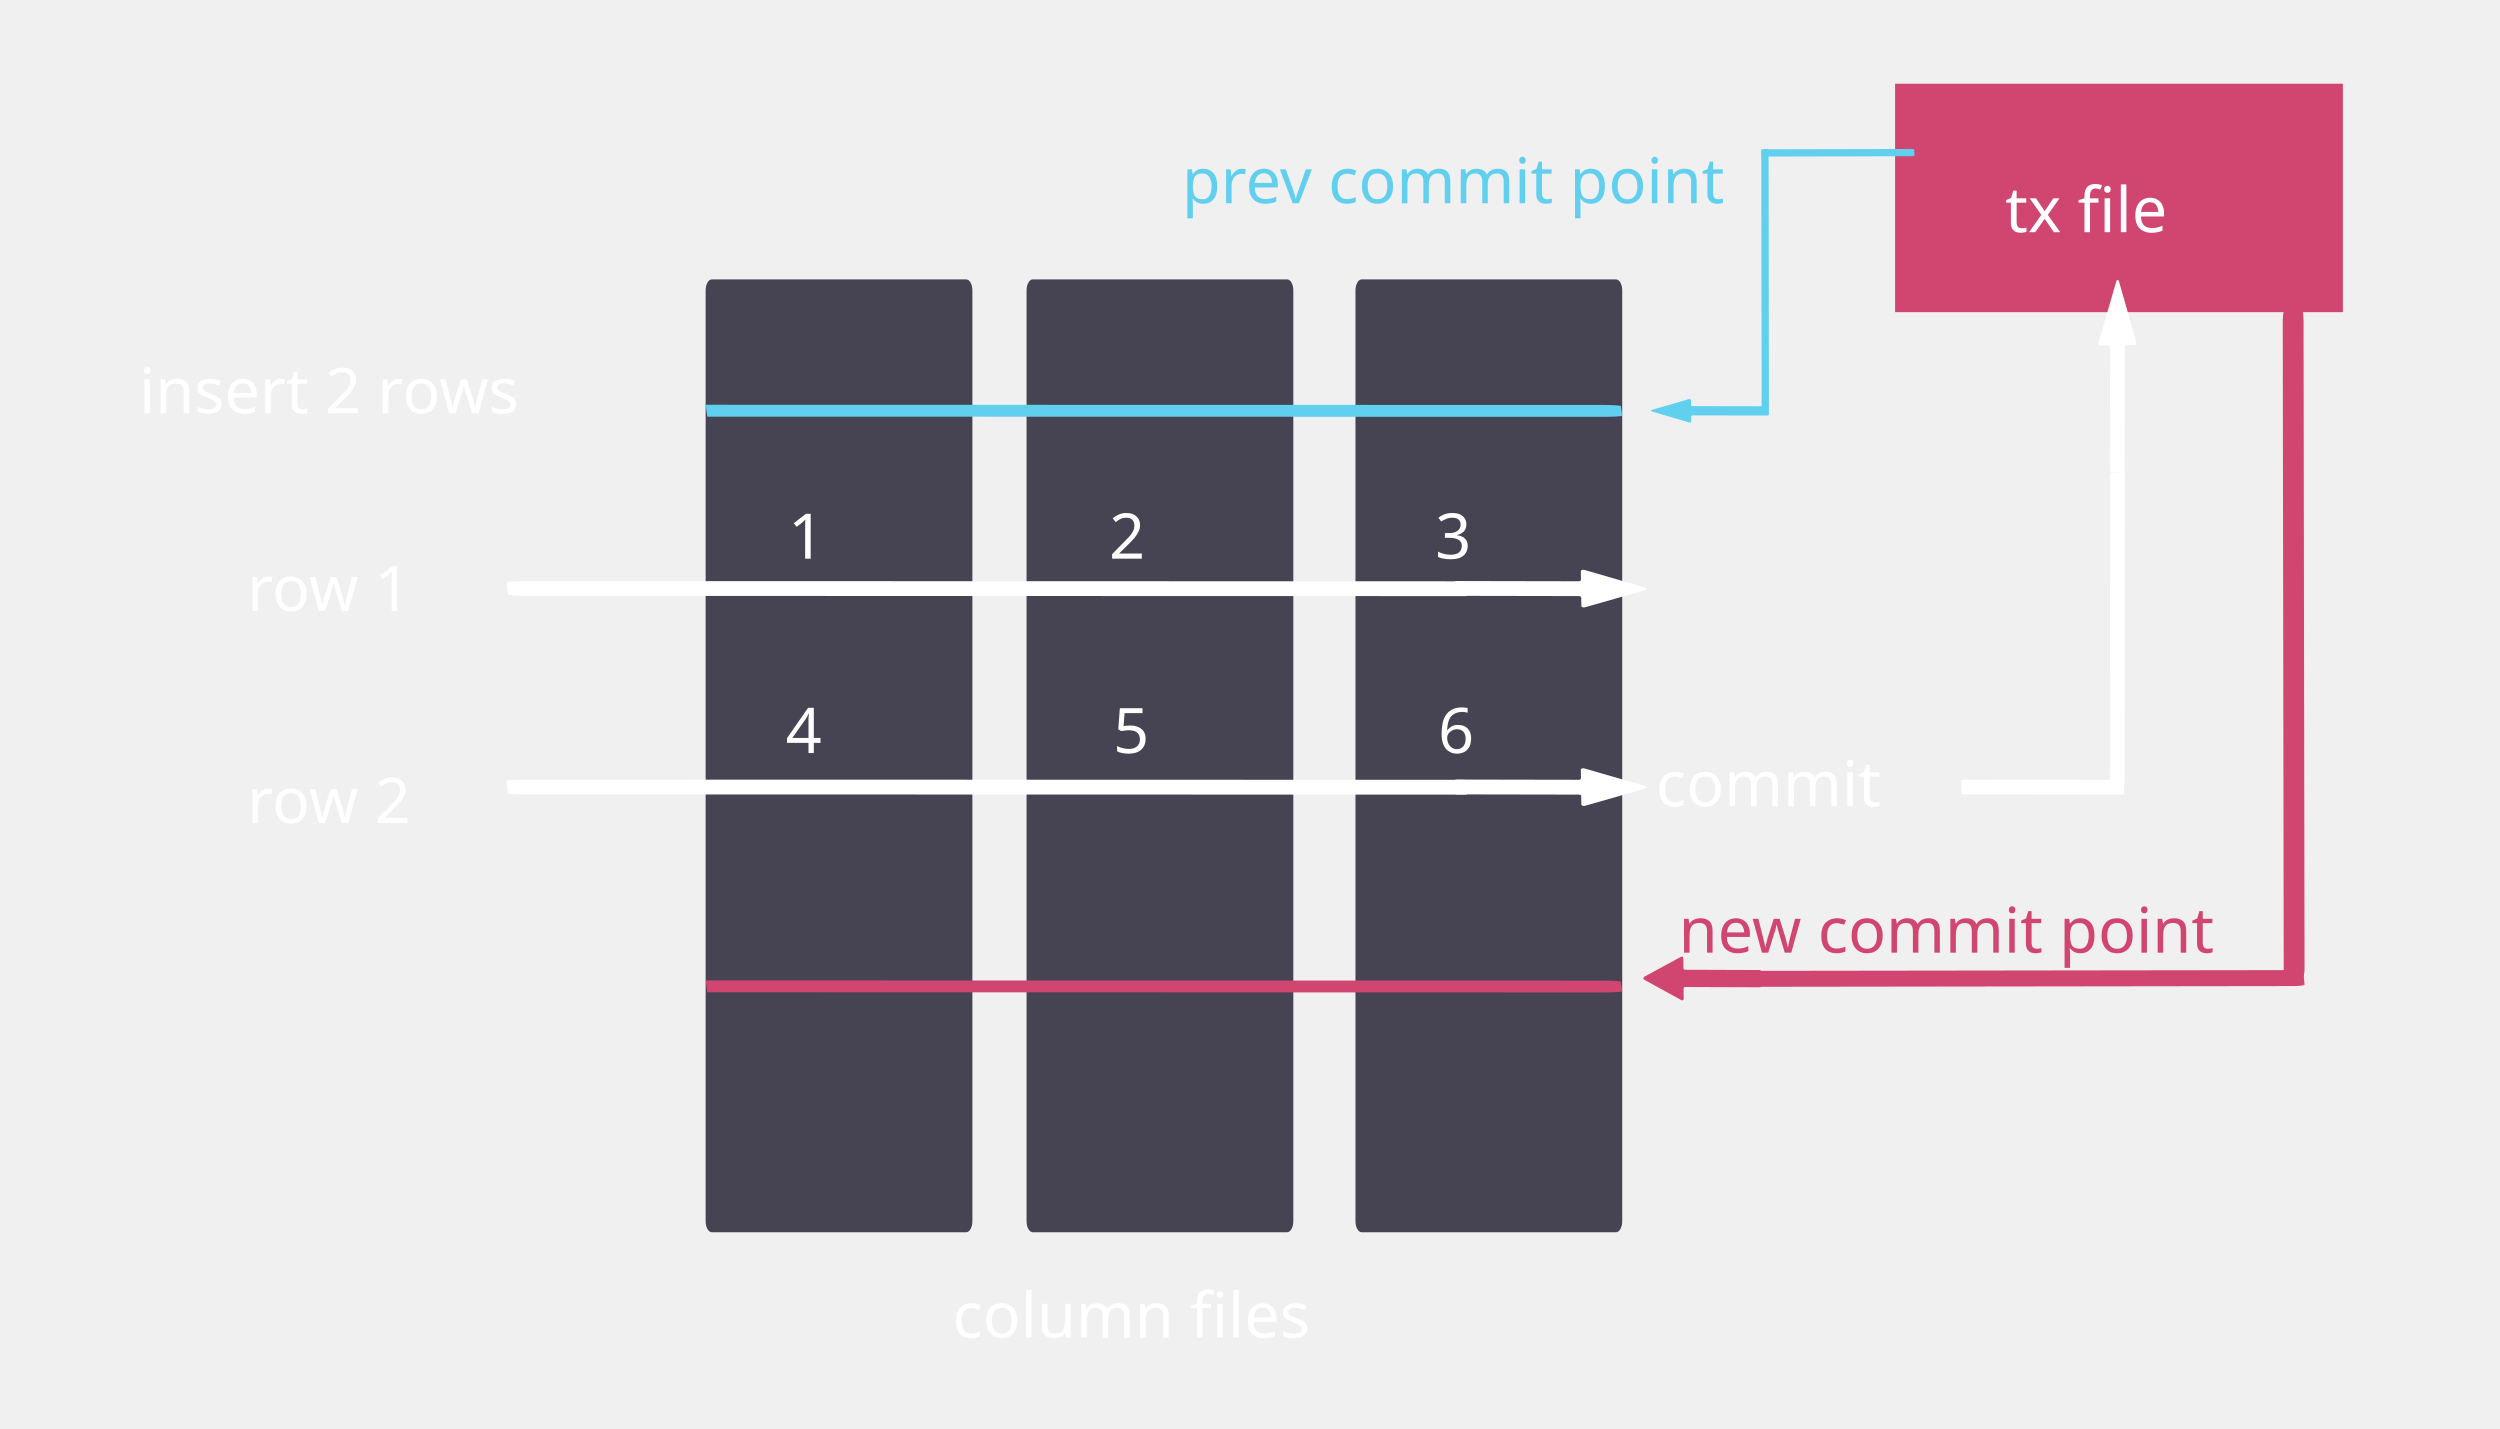
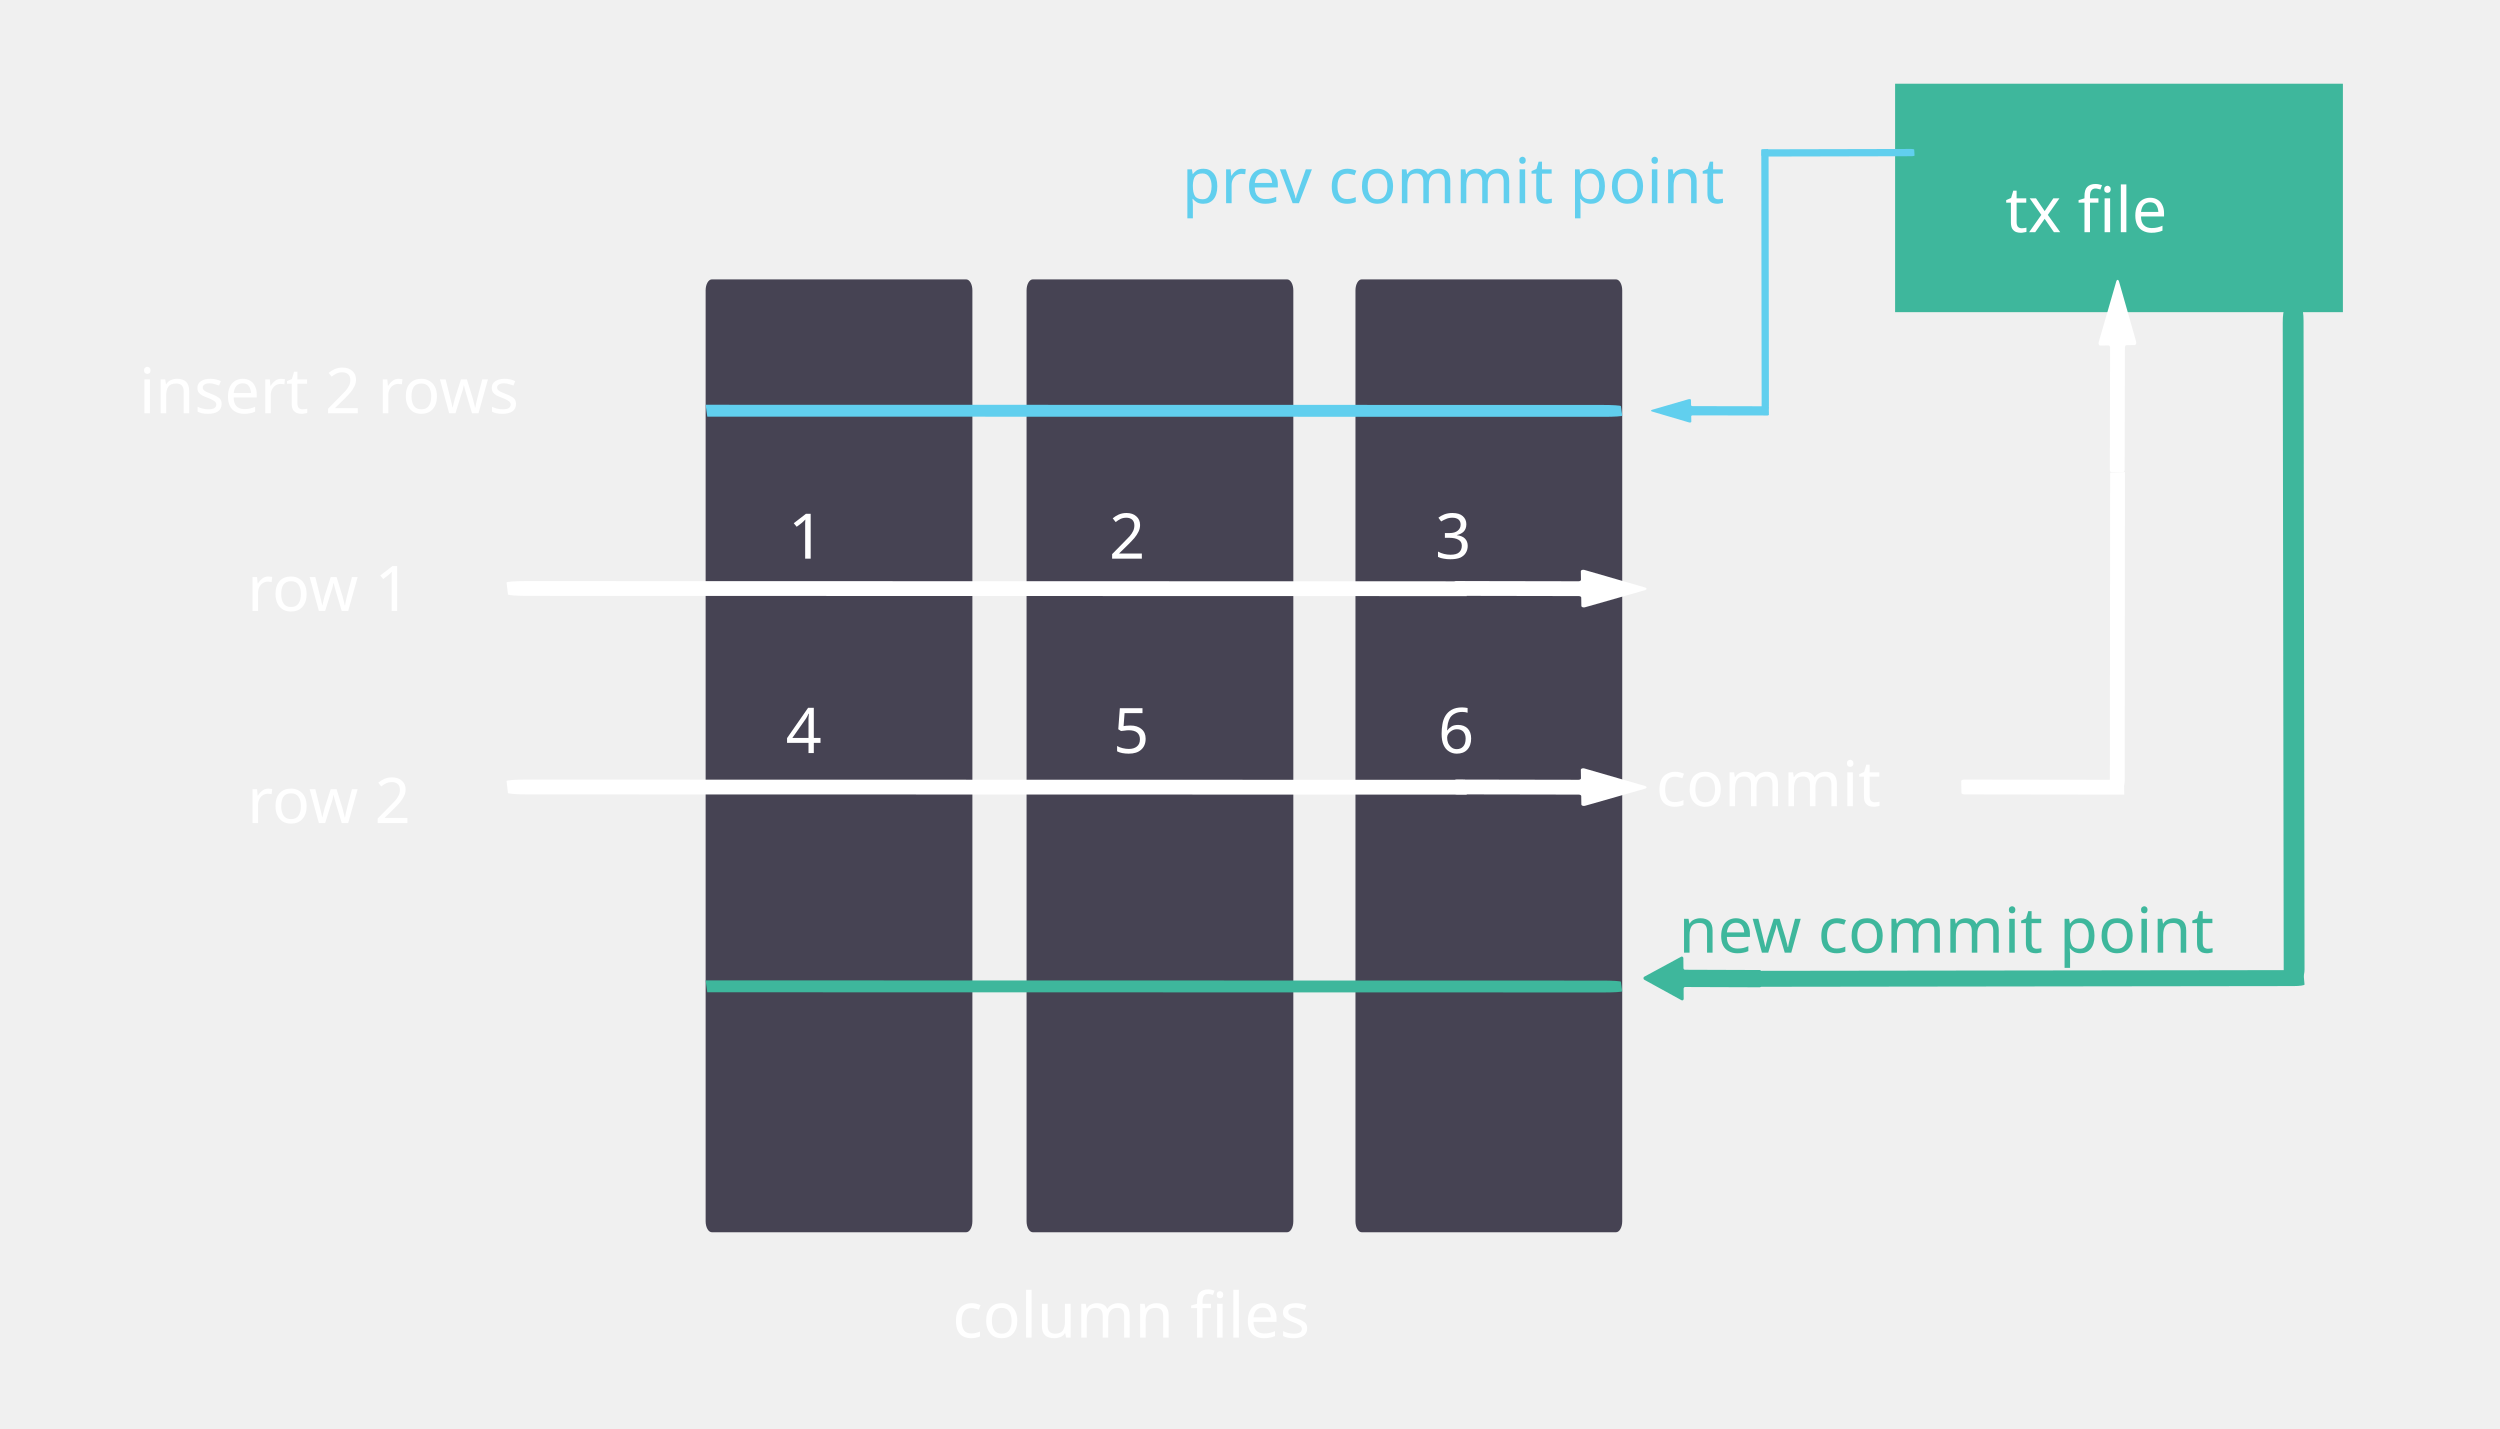
<svg xmlns="http://www.w3.org/2000/svg" xmlns:ns1="http://vectornator.io" height="100%" style="fill-rule:evenodd;clip-rule:evenodd;stroke-linecap:round;stroke-linejoin:round;" xml:space="preserve" width="100%" version="1.1" viewBox="0 0 198.45 113.4">
  <defs />
  <g id="layer1 copy" ns1:layerName="layer1 copy">
-     <text x="0" font-family="sans-serif" y="0" text-anchor="middle" ns1:text="new commit point" fill="#d14671" font-size="5" ns1:width="49.9339" opacity="1" transform="matrix(1 0 0 1 132.135 70.6244)">
+     <text x="0" font-family="sans-serif" y="0" text-anchor="middle" ns1:text="new commit point" fill="#3EB79C" font-size="5" ns1:width="49.9339" opacity="1" transform="matrix(1 0 0 1 132.135 70.6244)">
      <tspan x="24.967" y="5" textLength="38.904">
new commit point</tspan>
    </text>
    <path d="M56.509+22.177L76.692+22.177C76.966+22.177+77.188+22.567+77.188+23.048L77.188+96.946C77.188+97.427+76.966+97.817+76.692+97.817L56.509+97.817C56.235+97.817+56.013+97.427+56.013+96.946L56.013+23.048C56.013+22.567+56.235+22.177+56.509+22.177Z" opacity="1" fill="#464353" />
-     <path d="M150.433+6.646L185.979+6.646L185.979+6.646L185.979+24.779L185.979+24.779L150.433+24.779L150.433+24.779L150.433+6.646L150.433+6.646Z" opacity="1" fill="#d14671" />
+     <path d="M150.433+6.646L185.979+6.646L185.979+6.646L185.979+24.779L185.979+24.779L150.433+24.779L150.433+24.779L150.433+6.646L150.433+6.646Z" opacity="1" fill="#3EB79C" />
    <text x="0" font-family="sans-serif" y="0" text-anchor="middle" ns1:text="column files" fill="#ffffff" font-size="5" ns1:width="51.1341" opacity="1" transform="matrix(1 0 0 1 66.8257 101.181)">
      <tspan x="25.567" y="5" textLength="26.399">
column files</tspan>
    </text>
    <text x="0" font-family="sans-serif" y="0" text-anchor="middle" ns1:text="row 1" fill="#ffffff" font-size="5" ns1:width="47.1676" opacity="1" transform="matrix(1 0 0 1 5.12821 43.4965)">
      <tspan x="23.584" y="5" textLength="12.227">
row 1</tspan>
    </text>
    <path d="M81.985+22.177L102.168+22.177C102.442+22.177+102.664+22.567+102.664+23.048L102.664+96.946C102.664+97.427+102.442+97.817+102.168+97.817L81.985+97.817C81.711+97.817+81.489+97.427+81.489+96.946L81.489+23.048C81.489+22.567+81.711+22.177+81.985+22.177Z" opacity="1" fill="#464353" />
    <path d="M108.093+22.177L128.276+22.177C128.55+22.177+128.772+22.567+128.772+23.048L128.772+96.946C128.772+97.427+128.55+97.817+128.276+97.817L108.093+97.817C107.819+97.817+107.597+97.427+107.597+96.946L107.597+23.048C107.597+22.567+107.819+22.177+108.093+22.177Z" opacity="1" fill="#464353" />
    <path d="M130.594+46.843L130.105+46.983L126.157+48.109L125.808+48.207C125.76+48.221+125.704+48.222+125.654+48.21C125.604+48.199+125.564+48.175+125.543+48.146C125.533+48.132+125.529+48.118+125.528+48.103L125.518+47.434C125.517+47.37+125.43+47.318+125.322+47.317L115.643+47.299C115.536+47.299+115.448+47.248+115.446+47.184L115.432+46.239C115.431+46.175+115.517+46.123+115.625+46.123L125.305+46.141C125.411+46.141+125.497+46.09+125.497+46.026L125.486+45.342C125.486+45.327+125.491+45.313+125.5+45.299C125.52+45.27+125.559+45.246+125.609+45.235C125.659+45.224+125.715+45.225+125.764+45.239L126.115+45.341L130.098+46.493L130.592+46.636C130.658+46.656+130.701+46.696+130.701+46.74C130.702+46.784+130.66+46.824+130.594+46.843Z" opacity="1" fill="#ffffff" />
    <path d="M116.432+47.32L41.841+47.302C41.013+47.302+40.335+47.25+40.321+47.187L40.211+46.241C40.203+46.177+40.872+46.126+41.704+46.126L116.294+46.144L116.432+47.32Z" opacity="1" fill="#ffffff" />
    <path d="M130.594+62.602L130.105+62.741L126.157+63.867L125.808+63.966C125.76+63.979+125.704+63.98+125.654+63.969C125.604+63.957+125.564+63.934+125.543+63.904C125.533+63.891+125.529+63.876+125.528+63.861L125.518+63.192C125.517+63.128+125.43+63.076+125.322+63.076L115.643+63.058C115.536+63.057+115.448+63.006+115.446+62.942L115.432+61.997C115.431+61.933+115.517+61.881+115.625+61.881L125.305+61.899C125.411+61.899+125.497+61.848+125.497+61.785L125.486+61.1C125.486+61.086+125.491+61.071+125.5+61.057C125.52+61.028+125.559+61.005+125.609+60.993C125.659+60.982+125.715+60.983+125.764+60.997L126.115+61.099L130.098+62.252L130.592+62.394C130.658+62.414+130.701+62.454+130.701+62.498C130.702+62.542+130.66+62.582+130.594+62.602Z" opacity="1" fill="#ffffff" />
    <path d="M116.432+63.078L41.841+63.06C41.013+63.06+40.335+63.009+40.321+62.945L40.211+62C40.203+61.936+40.872+61.884+41.704+61.884L116.294+61.902L116.432+63.078Z" opacity="1" fill="#ffffff" />
    <path d="M131.126+32.534L131.426+32.447L133.845+31.744L134.059+31.682C134.088+31.674+134.122+31.673+134.153+31.68C134.184+31.688+134.208+31.702+134.221+31.721C134.227+31.729+134.23+31.738+134.23+31.747L134.236+32.165C134.237+32.205+134.291+32.237+134.356+32.238L140.287+32.249C140.353+32.249+140.407+32.281+140.408+32.321L140.417+32.911C140.417+32.951+140.364+32.984+140.298+32.983L134.367+32.972C134.302+32.972+134.249+33.004+134.249+33.044L134.256+33.471C134.256+33.48+134.253+33.489+134.248+33.498C134.235+33.516+134.211+33.531+134.18+33.538C134.15+33.545+134.116+33.544+134.086+33.535L133.871+33.472L131.43+32.752L131.128+32.663C131.087+32.651+131.061+32.626+131.06+32.598C131.06+32.571+131.086+32.546+131.126+32.534Z" opacity="1" fill="#61cfee" />
    <path d="M56.013+32.13L127.216+32.145C128.006+32.145+128.654+32.186+128.667+32.237L128.772+32.995C128.779+33.046+128.141+33.088+127.347+33.088L56.144+33.073L56.013+32.13Z" opacity="1" fill="#61cfee" />
    <text x="0" font-family="sans-serif" y="0" text-anchor="middle" ns1:text="row 2" fill="#ffffff" font-size="5" ns1:width="47.1676" opacity="1" transform="matrix(1 0 0 1 5.12821 60.3337)">
      <tspan x="23.584" y="5" textLength="12.227">
row 2</tspan>
    </text>
    <text x="0" font-family="sans-serif" y="0" text-anchor="middle" ns1:text="1" fill="#ffffff" font-size="5" ns1:width="20.7717" opacity="1" transform="matrix(1 0 0 1 56.2147 39.3468)">
      <tspan x="10.386" y="5" textLength="2.781">
1</tspan>
    </text>
    <text x="0" font-family="sans-serif" y="0" text-anchor="middle" ns1:text="2" fill="#ffffff" font-size="5" ns1:width="20.7717" opacity="1" transform="matrix(1 0 0 1 81.6904 39.3468)">
      <tspan x="10.386" y="5" textLength="2.781">
2</tspan>
    </text>
    <text x="0" font-family="sans-serif" y="0" text-anchor="middle" ns1:text="3" fill="#ffffff" font-size="5" ns1:width="20.7717" opacity="1" transform="matrix(1 0 0 1 107.574 39.3468)">
      <tspan x="10.386" y="5" textLength="2.781">
3</tspan>
    </text>
    <text x="0" font-family="sans-serif" y="0" text-anchor="middle" ns1:text="4" fill="#ffffff" font-size="5" ns1:width="20.7717" opacity="1" transform="matrix(1 0 0 1 56.0109 54.7789)">
      <tspan x="10.386" y="5" textLength="2.781">
4</tspan>
    </text>
    <text x="0" font-family="sans-serif" y="0" text-anchor="middle" ns1:text="5" fill="#ffffff" font-size="5" ns1:width="20.7717" opacity="1" transform="matrix(1 0 0 1 82.0069 54.7789)">
      <tspan x="10.386" y="5" textLength="2.781">
5</tspan>
    </text>
    <text x="0" font-family="sans-serif" y="0" text-anchor="middle" ns1:text="6" fill="#ffffff" font-size="5" ns1:width="20.7717" opacity="1" transform="matrix(1 0 0 1 107.799 54.7789)">
      <tspan x="10.386" y="5" textLength="2.781">
6</tspan>
    </text>
    <path d="M139.84+32.609C139.871+32.606+139.839+32.47+139.839+32.248L139.812+12.275C139.812+12.053+139.837+11.871+139.868+11.866L140.332+11.824C140.364+11.821+140.389+11.999+140.39+12.222L140.417+32.195C140.417+32.416+140.315+32.596+140.346+32.595L139.84+32.609Z" opacity="1" fill="#61cfee" />
    <path d="M139.812+11.852C139.814+11.883+139.894+11.851+140.023+11.851L151.712+11.824C151.842+11.823+151.949+11.848+151.951+11.88L151.976+12.344C151.978+12.375+151.873+12.401+151.743+12.401L140.054+12.428C139.925+12.429+139.82+12.326+139.82+12.357L139.812+11.852Z" opacity="1" fill="#61cfee" />
    <text x="0" font-family="sans-serif" y="0" text-anchor="middle" ns1:text="tx file" fill="#ffffff" font-size="5" ns1:width="47.1676" opacity="1" transform="matrix(1 0 0 1 144.622 13.4318)">
      <tspan x="23.584" y="5" textLength="11.67">
tx file</tspan>
    </text>
    <text x="0" font-family="sans-serif" y="0" text-anchor="middle" ns1:text="prev commit point" fill="#61cfee" font-size="5" ns1:width="47.0059" opacity="1" transform="matrix(1 0 0 1 94.4568 11.1288)">
      <tspan x="23.503" y="5" textLength="39.458">
prev commit point</tspan>
    </text>
-     <path d="M181.283+78.02C181.372+78.013+181.281+77.662+181.281+77.09L181.203+25.605C181.202+25.034+181.274+24.563+181.363+24.552L182.692+24.442C182.782+24.435+182.855+24.895+182.856+25.469L182.934+76.954C182.936+77.522+182.642+77.987+182.731+77.984L181.283+78.02Z" opacity="1" fill="#d14671" />
-     <path d="M130.521+77.531L130.821+77.369L133.24+76.058L133.454+75.943C133.483+75.927+133.517+75.926+133.548+75.94C133.579+75.953+133.604+75.98+133.616+76.015C133.622+76.031+133.625+76.047+133.625+76.064L133.632+76.844C133.632+76.918+133.686+76.978+133.752+76.979L139.682+77C139.748+77.001+139.802+77.061+139.803+77.135L139.812+78.235C139.813+78.31+139.76+78.37+139.693+78.37L133.762+78.349C133.697+78.349+133.645+78.409+133.645+78.482L133.651+79.279C133.651+79.296+133.648+79.313+133.643+79.329C133.631+79.363+133.606+79.39+133.576+79.403C133.545+79.416+133.511+79.415+133.481+79.399L133.266+79.281L130.825+77.939L130.523+77.773C130.482+77.75+130.456+77.703+130.456+77.651C130.455+77.6+130.481+77.554+130.521+77.531Z" opacity="1" fill="#d14671" />
-     <path d="M137.313+77.069C137.319+77.138+137.618+77.068+138.105+77.067L181.944+77.007C182.431+77.007+182.831+77.062+182.841+77.13L182.934+78.149C182.94+78.218+182.549+78.274+182.06+78.275L138.221+78.335C137.737+78.336+137.341+78.111+137.344+78.179L137.313+77.069Z" opacity="1" fill="#d14671" />
-     <path d="M56.013+77.824L127.216+77.838C128.006+77.838+128.654+77.88+128.667+77.931L128.772+78.688C128.779+78.74+128.141+78.781+127.347+78.781L56.144+78.767L56.013+77.824Z" opacity="1" fill="#d14671" />
+     <path d="M181.283+78.02C181.372+78.013+181.281+77.662+181.281+77.09L181.203+25.605C181.202+25.034+181.274+24.563+181.363+24.552L182.692+24.442C182.782+24.435+182.855+24.895+182.856+25.469L182.934+76.954C182.936+77.522+182.642+77.987+182.731+77.984L181.283+78.02Z" opacity="1" fill="#3EB79C" />
+     <path d="M130.521+77.531L130.821+77.369L133.24+76.058L133.454+75.943C133.483+75.927+133.517+75.926+133.548+75.94C133.579+75.953+133.604+75.98+133.616+76.015C133.622+76.031+133.625+76.047+133.625+76.064L133.632+76.844C133.632+76.918+133.686+76.978+133.752+76.979L139.682+77C139.748+77.001+139.802+77.061+139.803+77.135L139.812+78.235C139.813+78.31+139.76+78.37+139.693+78.37L133.762+78.349C133.697+78.349+133.645+78.409+133.645+78.482L133.651+79.279C133.651+79.296+133.648+79.313+133.643+79.329C133.631+79.363+133.606+79.39+133.576+79.403C133.545+79.416+133.511+79.415+133.481+79.399L133.266+79.281L130.825+77.939L130.523+77.773C130.482+77.75+130.456+77.703+130.456+77.651C130.455+77.6+130.481+77.554+130.521+77.531Z" opacity="1" fill="#3EB79C" />
+     <path d="M137.313+77.069C137.319+77.138+137.618+77.068+138.105+77.067L181.944+77.007C182.431+77.007+182.831+77.062+182.841+77.13L182.934+78.149C182.94+78.218+182.549+78.274+182.06+78.275L138.221+78.335C137.737+78.336+137.341+78.111+137.344+78.179L137.313+77.069Z" opacity="1" fill="#3EB79C" />
+     <path d="M56.013+77.824L127.216+77.838C128.006+77.838+128.654+77.88+128.667+77.931L128.772+78.688C128.779+78.74+128.141+78.781+127.347+78.781L56.144+78.767L56.013+77.824Z" opacity="1" fill="#3EB79C" />
    <text x="0" font-family="sans-serif" y="0" text-anchor="middle" ns1:text="insert 2 rows" fill="#ffffff" font-size="5" ns1:width="47.1676" opacity="1" transform="matrix(1 0 0 1 5.12821 27.8032)">
      <tspan x="23.584" y="5" textLength="28.342">
insert 2 rows</tspan>
    </text>
    <path d="M168.201+22.324L168.34+22.812L169.466+26.761L169.565+27.109C169.578+27.157+169.579+27.213+169.568+27.263C169.556+27.314+169.533+27.354+169.504+27.375C169.49+27.384+169.475+27.389+169.461+27.389L168.791+27.399C168.727+27.4+168.675+27.488+168.675+27.595L168.657+37.274C168.657+37.382+168.605+37.47+168.541+37.471L167.596+37.486C167.532+37.487+167.48+37.4+167.481+37.292L167.498+27.613C167.498+27.506+167.447+27.421+167.384+27.421L166.699+27.431C166.685+27.431+166.67+27.427+166.656+27.418C166.627+27.398+166.604+27.358+166.593+27.308C166.581+27.258+166.583+27.202+166.597+27.154L166.698+26.803L167.851+22.82L167.993+22.326C168.013+22.259+168.053+22.217+168.097+22.216C168.141+22.216+168.182+22.258+168.201+22.324Z" opacity="1" fill="#ffffff" />
    <path d="M168.678+37.473L168.66+61.946C168.659+62.218+168.608+62.441+168.544+62.445L167.599+62.481C167.535+62.484+167.483+62.264+167.483+61.991L167.501+37.518L168.678+37.473Z" opacity="1" fill="#ffffff" />
    <path d="M168.623+63.078L155.958+63.06C155.817+63.06+155.702+63.009+155.7+62.945L155.681+62C155.68+61.936+155.793+61.884+155.934+61.884L168.6+61.902L168.623+63.078Z" opacity="1" fill="#ffffff" />
    <text x="0" font-family="sans-serif" y="0" text-anchor="middle" ns1:text="commit" fill="#ffffff" font-size="5" ns1:width="47.0059" opacity="1" transform="matrix(1 0 0 1 119.477 58.9968)">
      <tspan x="23.503" y="5" textLength="16.111">
commit</tspan>
    </text>
  </g>
</svg>
